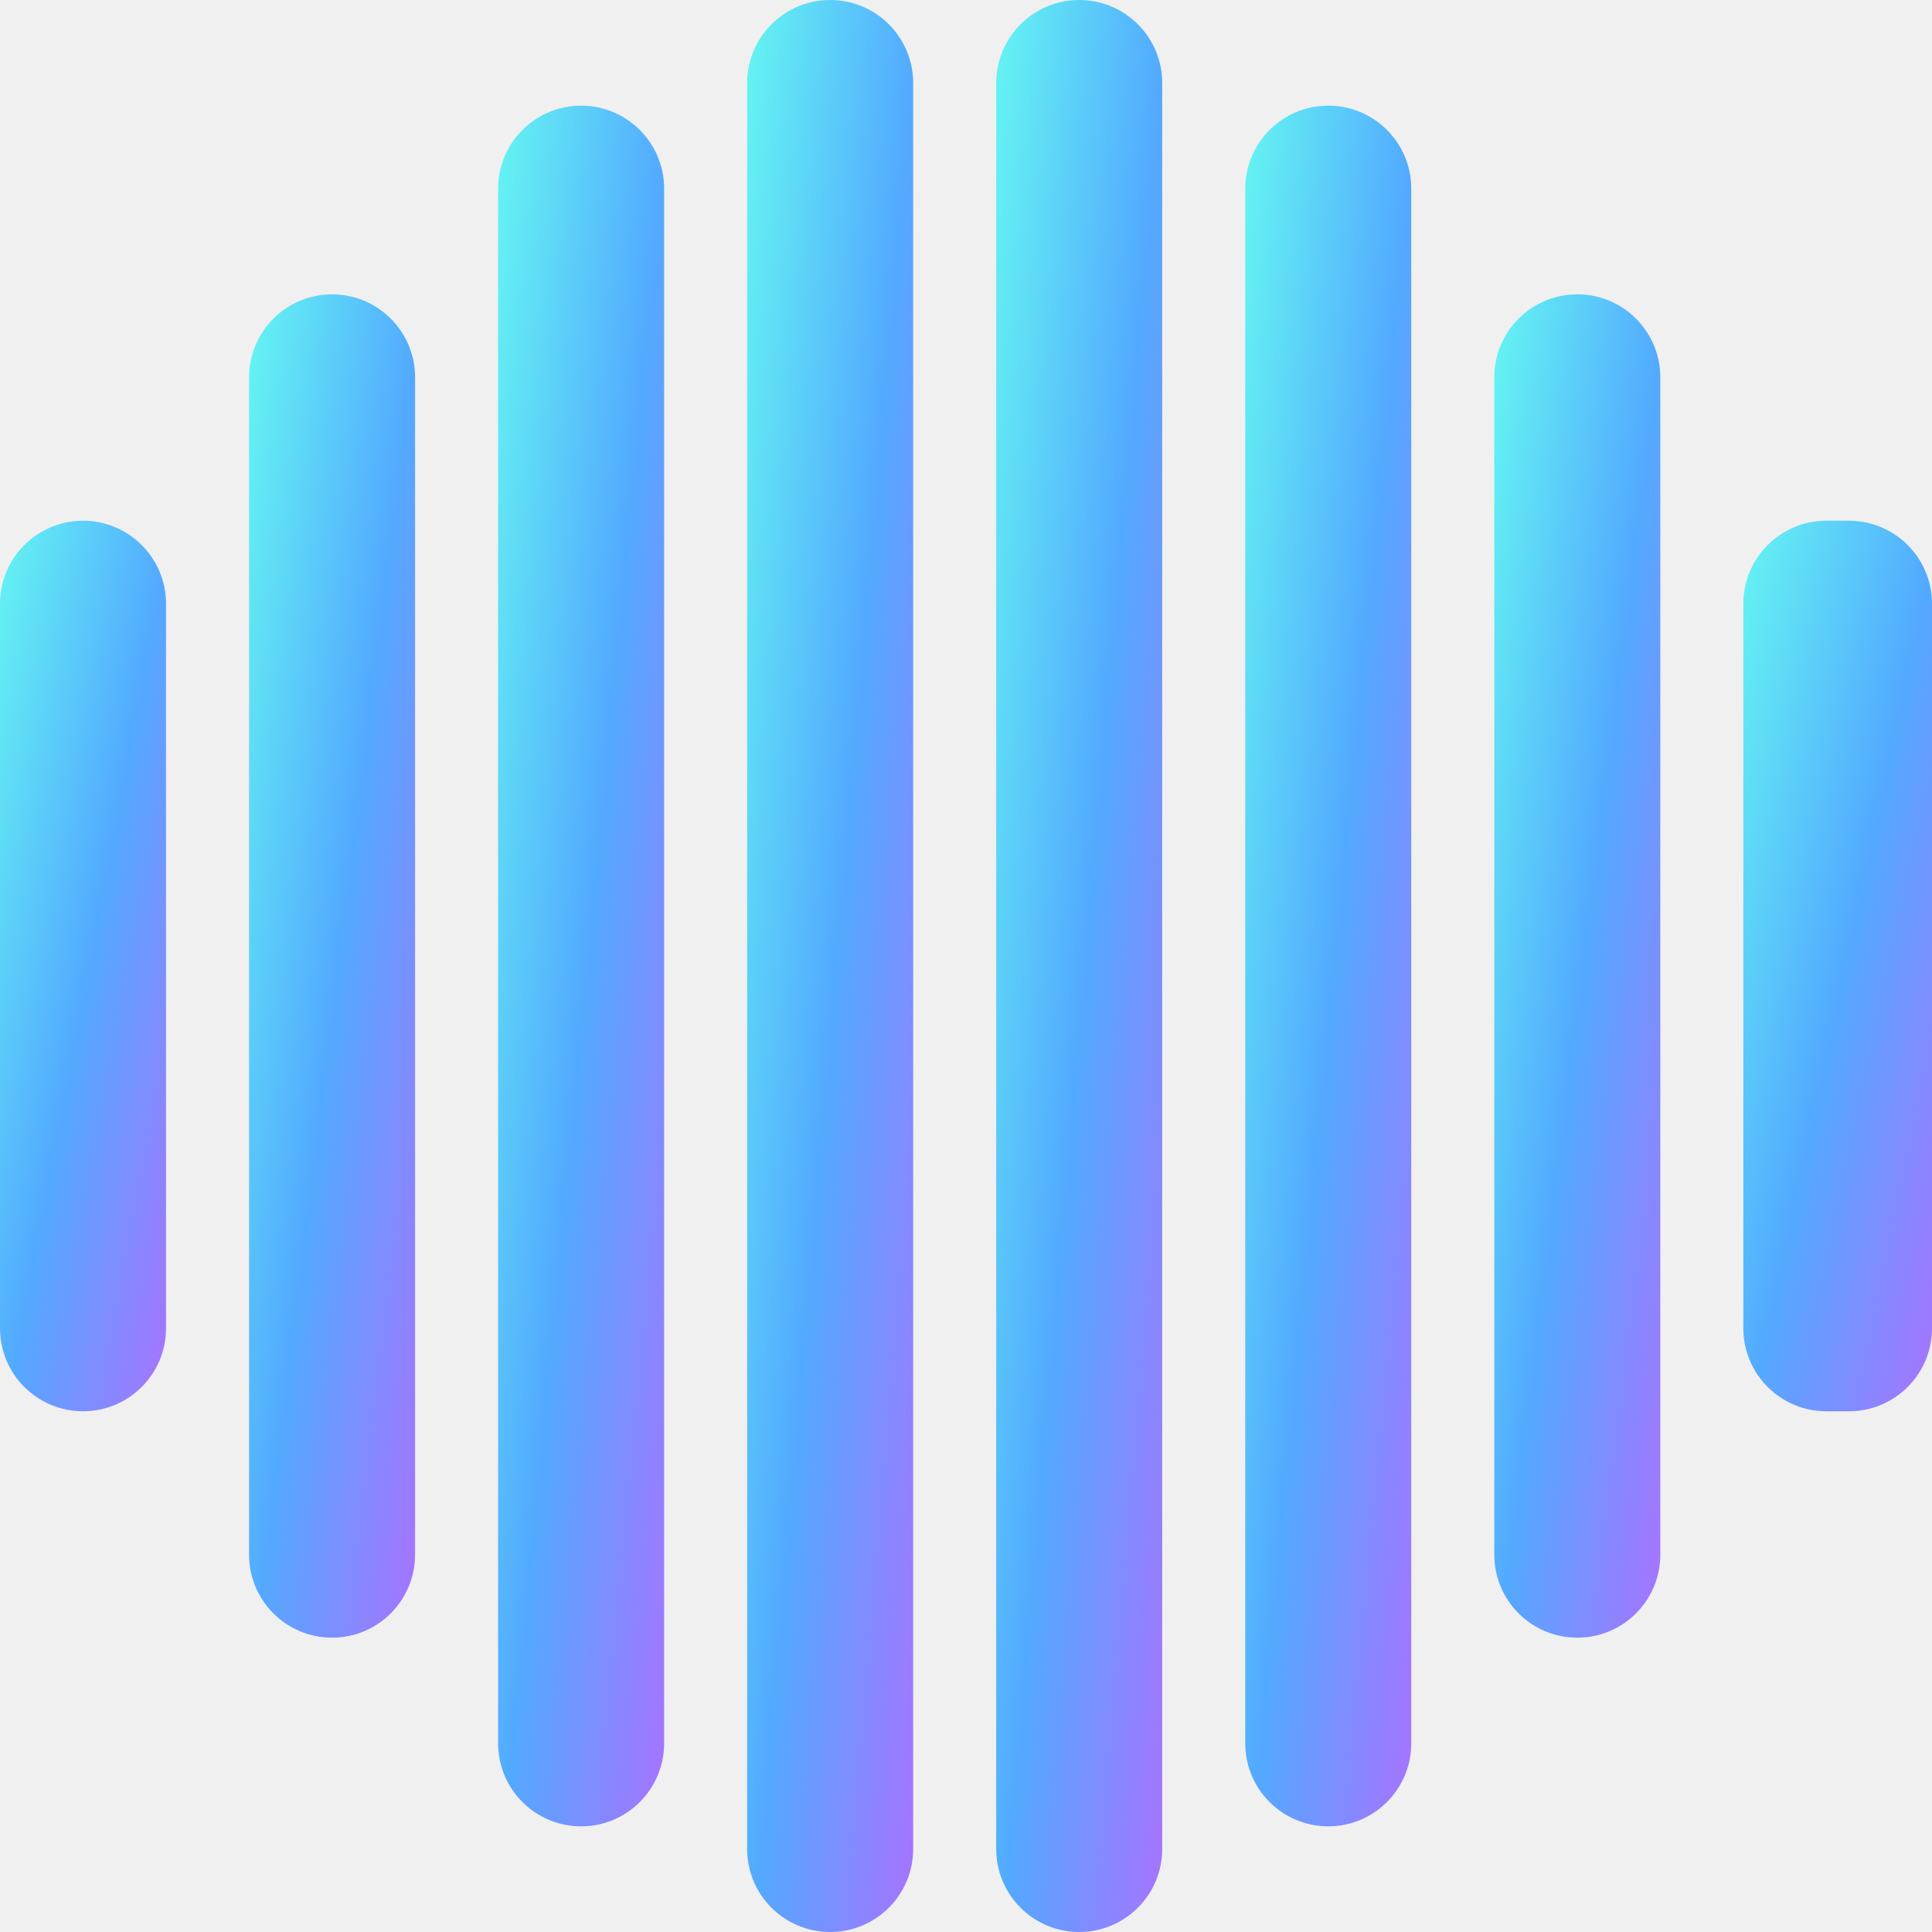
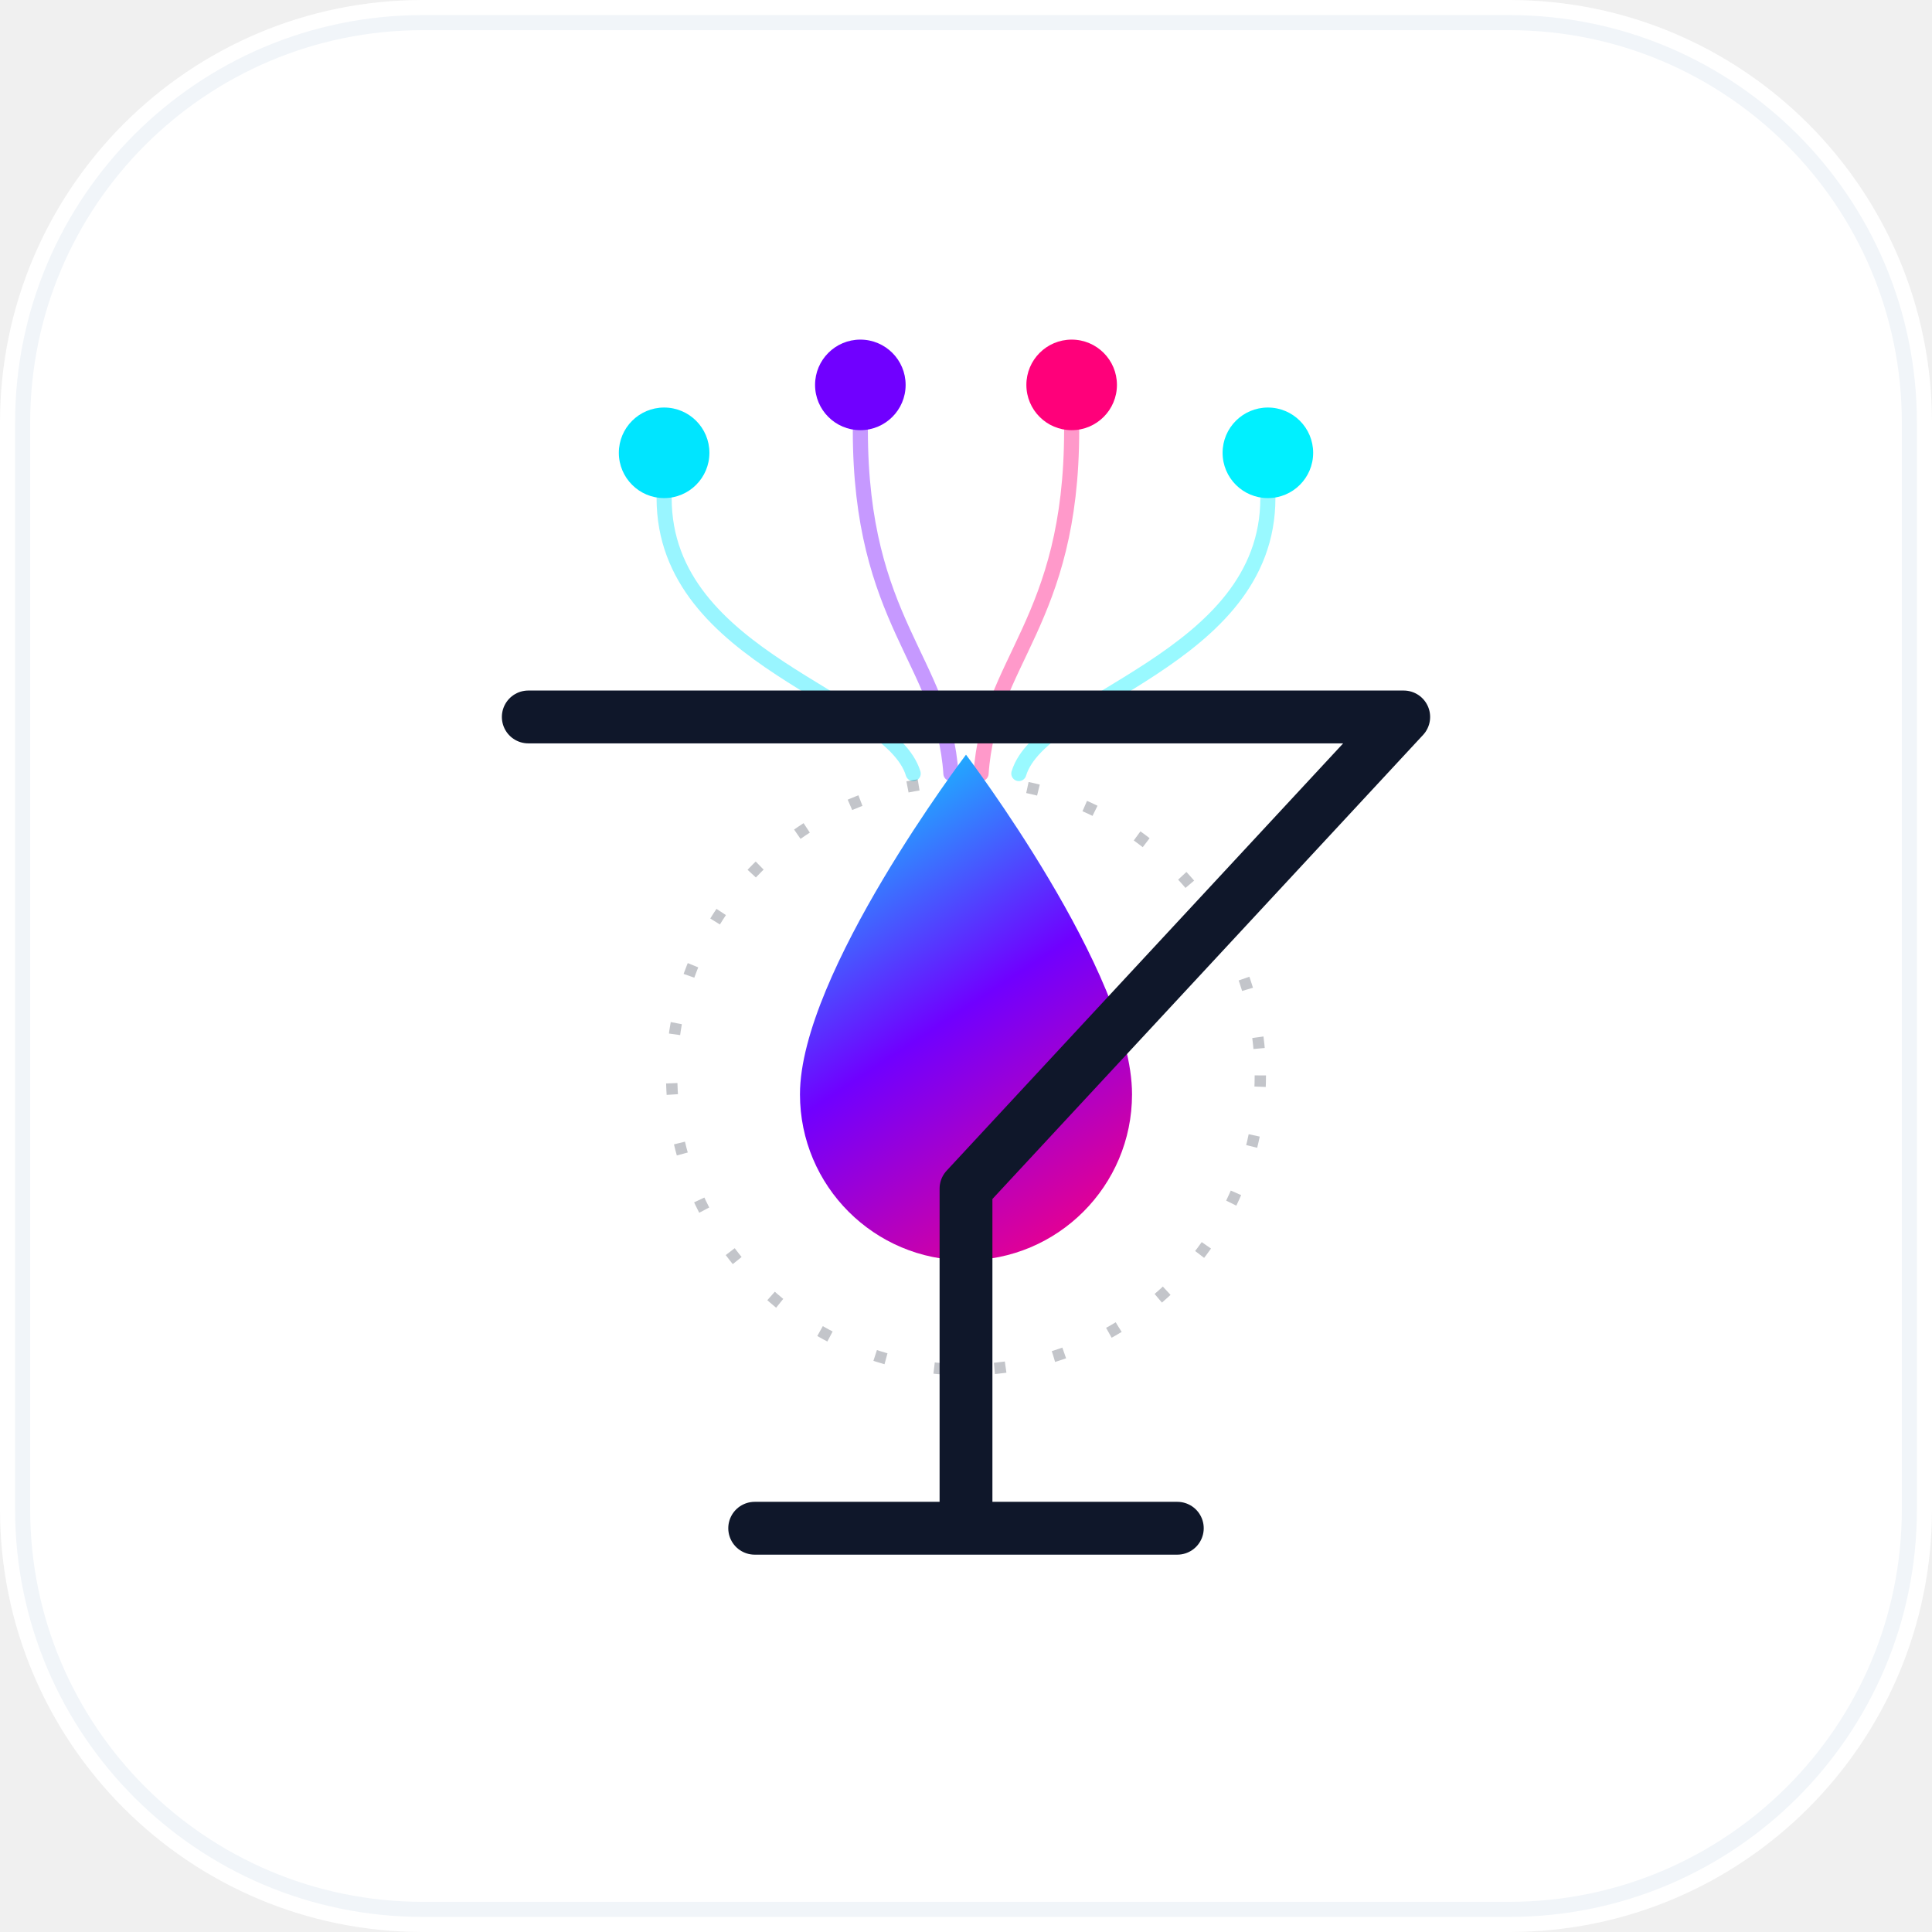
- <svg xmlns="http://www.w3.org/2000/svg" viewBox="0 0 256 256">
+ <svg xmlns="http://www.w3.org/2000/svg" viewBox="0 0 512 512" width="512" height="512">
+   <rect width="512" height="512" rx="112" fill="#FFFFFF" />
+   <rect width="500" height="500" x="6" y="6" rx="106" fill="none" stroke="#F1F5F9" stroke-width="4" />
+   <g transform="translate(0, 10)">
+     <circle cx="176" cy="110" r="12" fill="#00E5FF" />
+     <circle cx="228" cy="92" r="12" fill="#7000FF" />
+     <circle cx="284" cy="92" r="12" fill="#FF007A" />
+     <circle cx="336" cy="110" r="12" fill="#00F0FF" />
+     <path d="M176 122 C 176 165, 236 175, 242 195" stroke="#00E5FF" stroke-width="4" stroke-linecap="round" fill="none" opacity="0.4" />
+     <path d="M228 104 C 228 155, 250 165, 252 195" stroke="#7000FF" stroke-width="4" stroke-linecap="round" fill="none" opacity="0.4" />
+     <path d="M284 104 C 284 155, 262 165, 260 195" stroke="#FF007A" stroke-width="4" stroke-linecap="round" fill="none" opacity="0.4" />
+     <path d="M336 122 C 336 165, 276 175, 270 195" stroke="#00F0FF" stroke-width="4" stroke-linecap="round" fill="none" opacity="0.4" />
+     <circle cx="256" cy="275" r="78" stroke="#0F172A" stroke-width="3" stroke-dasharray="3 13" fill="none" opacity="0.25" />
+     <path d="M256 190 C256 190, 212 248, 212 280 C212 304.3 231.7 324 256 324 C280.3 324 300 304.3 300 280 C300 248, 256 190, 256 190 Z" fill="url(#pandoraGradient)" />
+     <path d="M140 180 L372 180 L256 305 L256 395 M200 395 L312 395" stroke="#0F172A" stroke-width="14" stroke-linecap="round" stroke-linejoin="round" fill="none" />
+   </g>
  <defs>
-     <linearGradient id="a" x1="0" y1="0" x2="1" y2="1">
-       <stop stop-color="#65F6F2" />
-       <stop offset=".52" stop-color="#53A9FF" />
-       <stop offset="1" stop-color="#A773FF" />
+     <linearGradient id="pandoraGradient" x1="212" y1="190" x2="300" y2="324" gradientUnits="userSpaceOnUse">
+       <stop offset="0%" stop-color="#00F0FF" />
+       <stop offset="50%" stop-color="#7000FF" />
+       <stop offset="100%" stop-color="#FF007A" />
    </linearGradient>
  </defs>
-   <g fill="url(#a)">
-     <rect x="0" y="69" width="22" height="118" rx="11" />
-     <rect x="33" y="39" width="22" height="178" rx="11" />
-     <rect x="66" y="14" width="22" height="228" rx="11" />
-     <rect x="99" y="0" width="22" height="256" rx="11" />
-     <rect x="132" y="0" width="22" height="256" rx="11" />
-     <rect x="165" y="14" width="22" height="228" rx="11" />
-     <rect x="198" y="39" width="22" height="178" rx="11" />
-     <rect x="231" y="69" width="25" height="118" rx="11" />
-   </g>
</svg>
